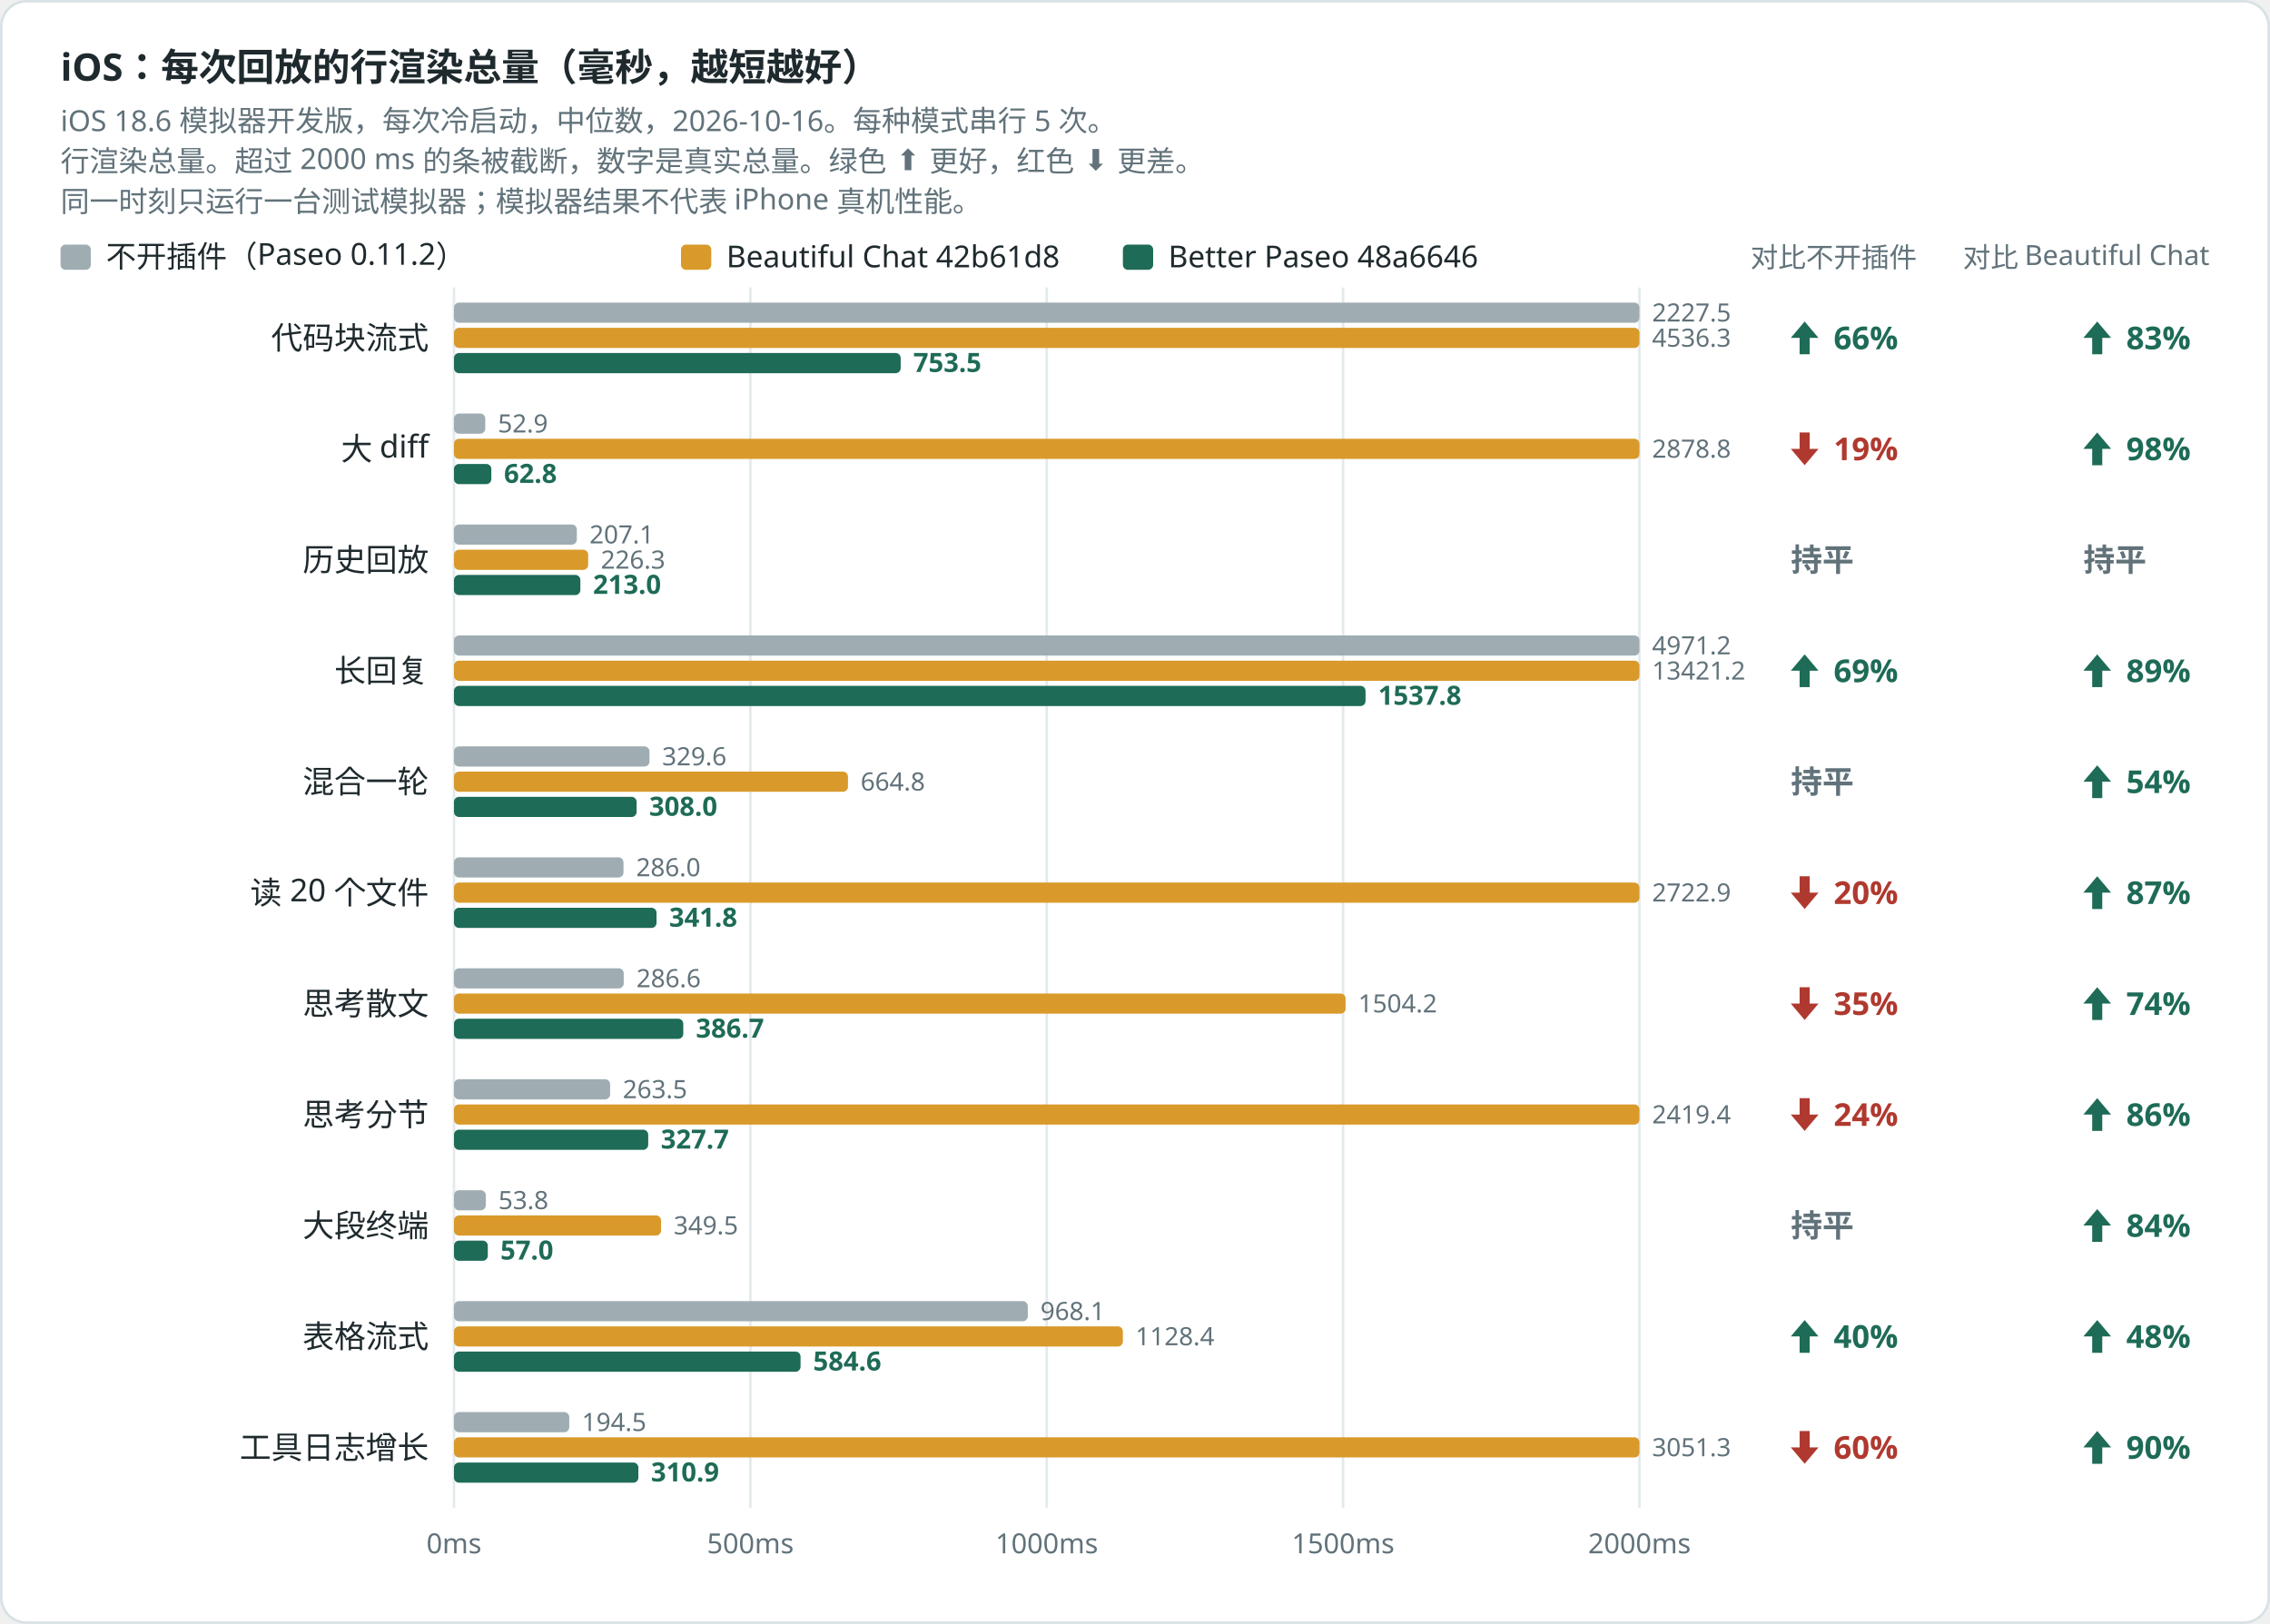
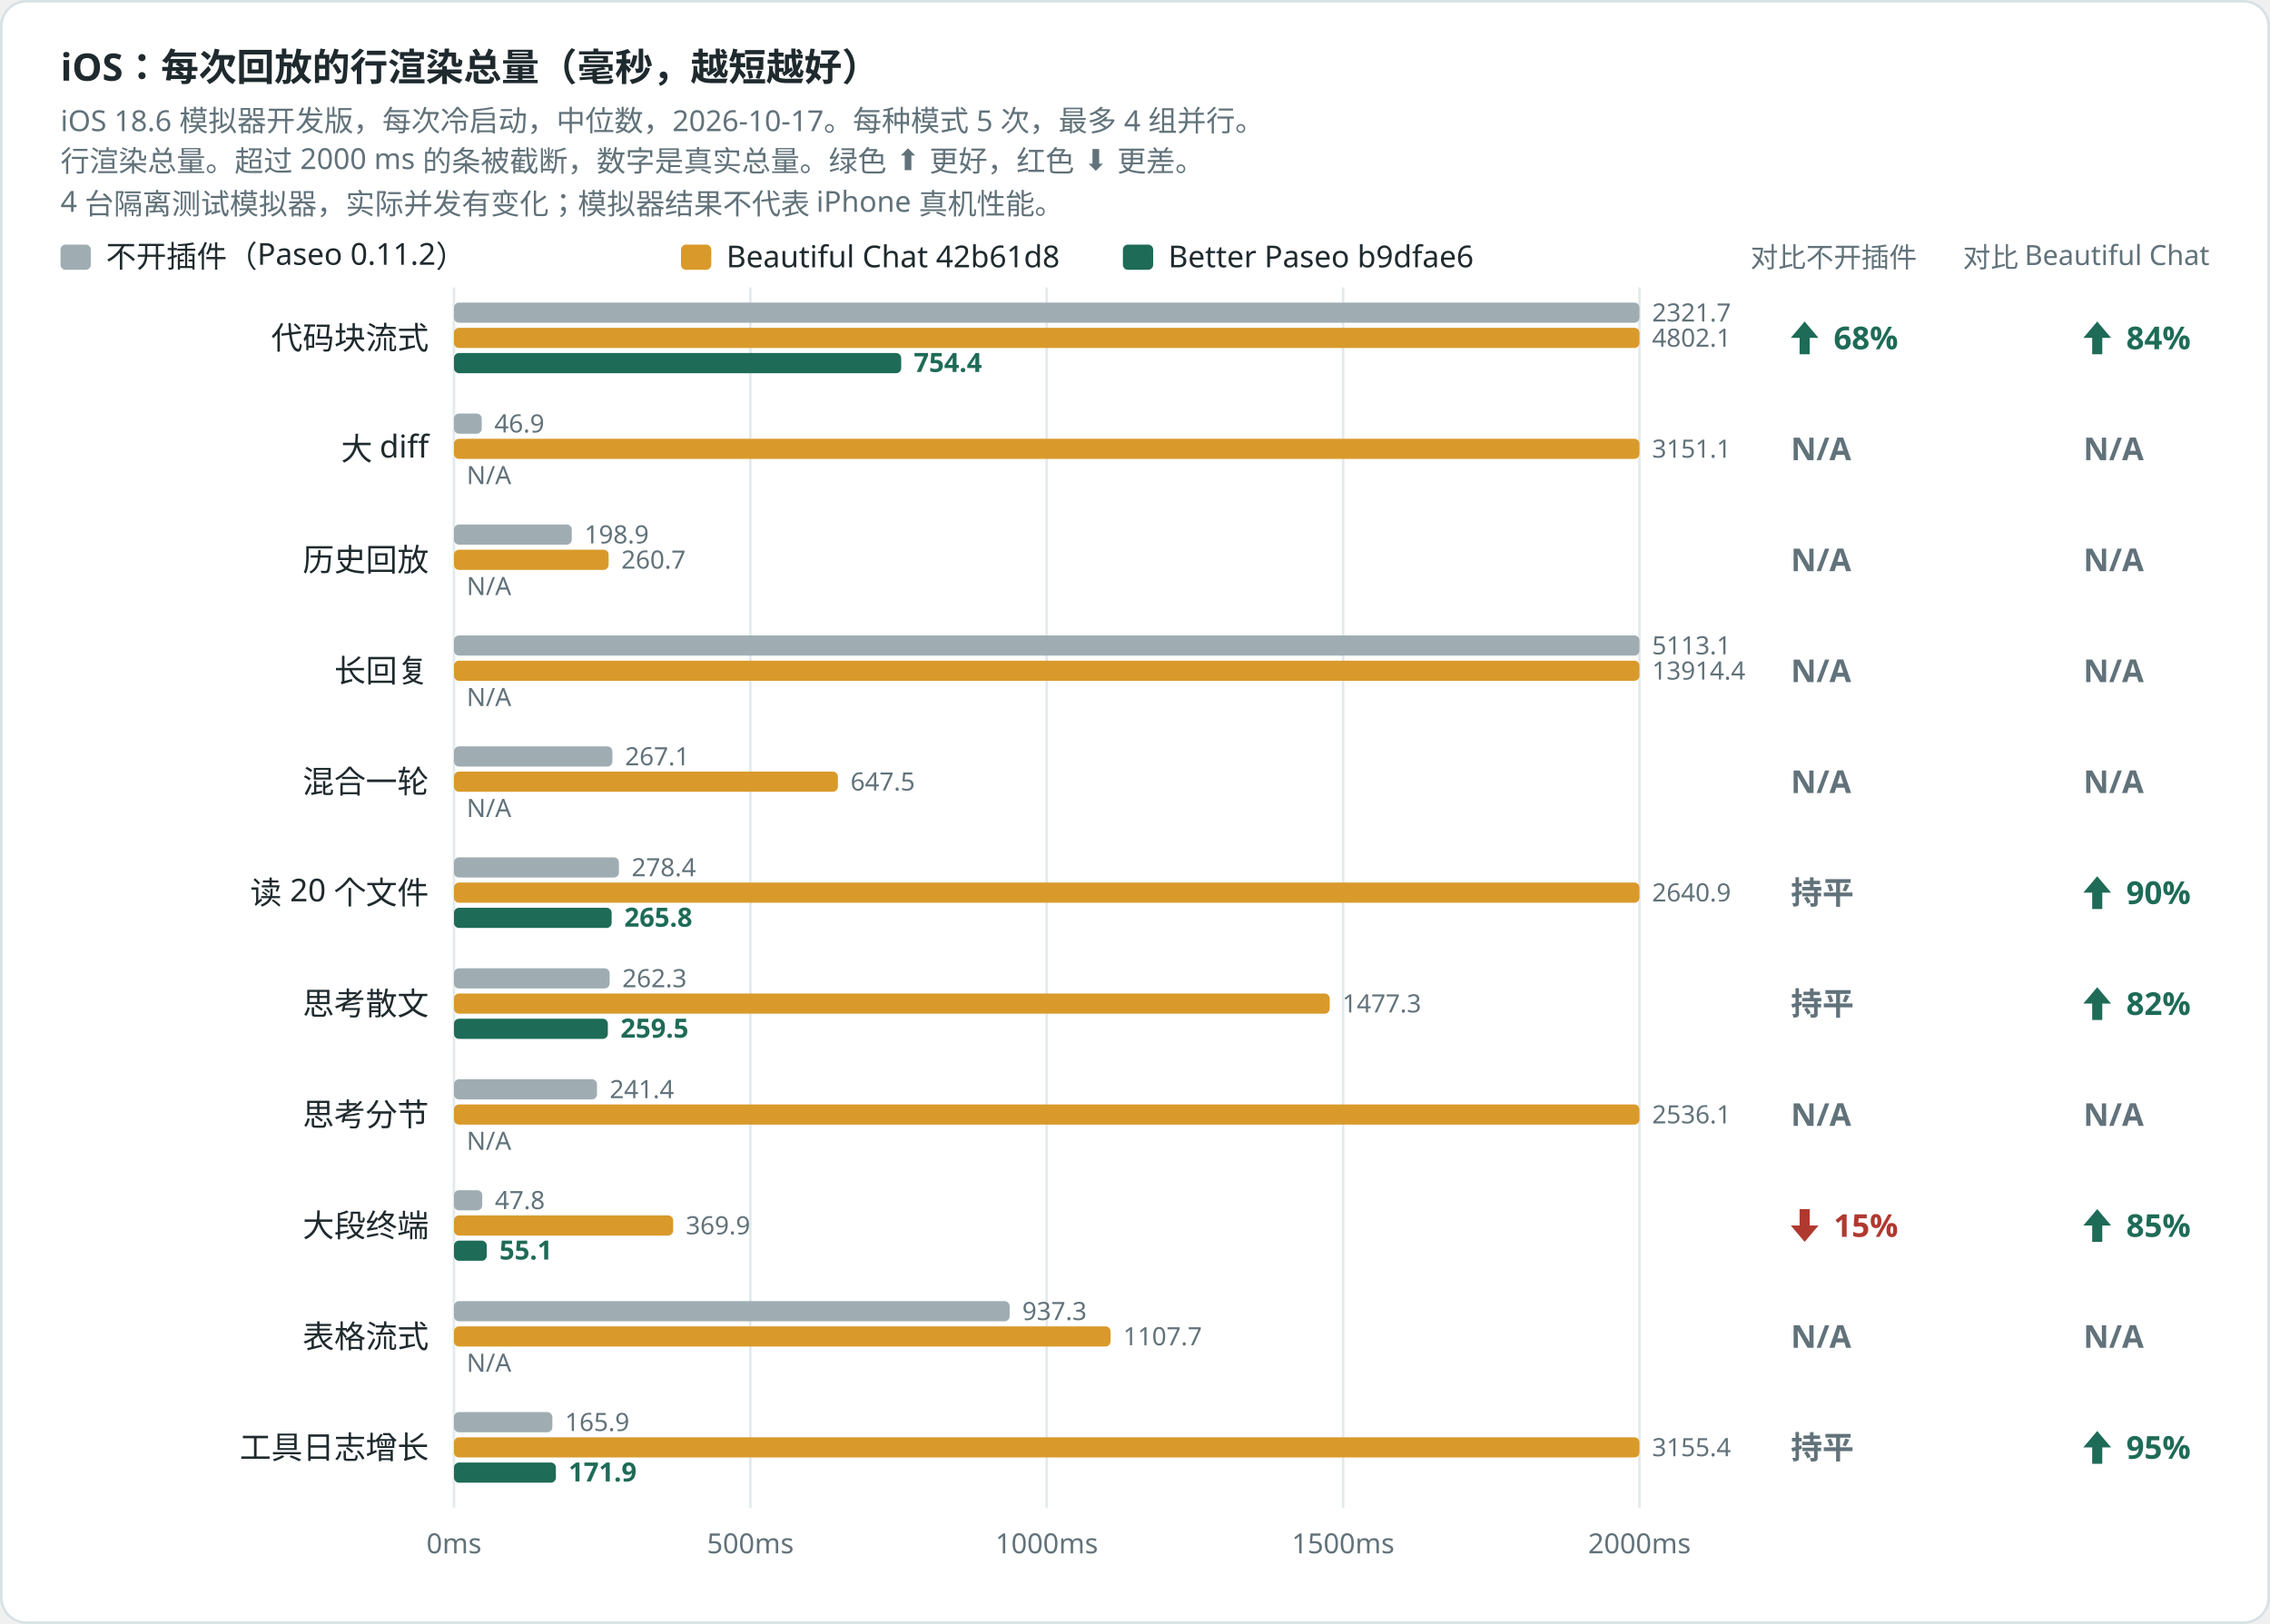
<svg xmlns="http://www.w3.org/2000/svg" viewBox="0 0 900 644" width="900" height="644" role="img">
  <rect x="0.5" y="0.5" width="899" height="643" rx="10" fill="#ffffff" stroke="#d8e1e5" />
  <text x="24.0" y="32.0" text-anchor="start" fill="#1f2a2e" font-size="15" font-weight="600" font-family="'PingFang SC', 'Hiragino Sans GB', 'Microsoft YaHei', 'Noto Sans SC', sans-serif">iOS：每次回放的行渲染总量（毫秒，越短越好）</text>
-   <text x="24.0" y="52.0" text-anchor="start" fill="#61727a" font-size="11.5" font-weight="400" font-family="'PingFang SC', 'Hiragino Sans GB', 'Microsoft YaHei', 'Noto Sans SC', sans-serif">iOS 18.6 模拟器开发版，每次冷启动，中位数，2026-10-16。每种模式串行 5 次。</text>
+   <text x="24.0" y="52.0" text-anchor="start" fill="#61727a" font-size="11.5" font-weight="400" font-family="'PingFang SC', 'Hiragino Sans GB', 'Microsoft YaHei', 'Noto Sans SC', sans-serif">iOS 18.6 模拟器开发版，每次冷启动，中位数，2026-10-17。每种模式 5 次，最多 4 组并行。</text>
  <text x="24.0" y="68.0" text-anchor="start" fill="#61727a" font-size="11.5" font-weight="400" font-family="'PingFang SC', 'Hiragino Sans GB', 'Microsoft YaHei', 'Noto Sans SC', sans-serif">行渲染总量。超过 2000 ms 的条被截断，数字是真实总量。绿色 ⬆ 更好，红色 ⬇ 更差。</text>
-   <text x="24.0" y="84.0" text-anchor="start" fill="#61727a" font-size="11.5" font-weight="400" font-family="'PingFang SC', 'Hiragino Sans GB', 'Microsoft YaHei', 'Noto Sans SC', sans-serif">同一时刻只运行一台测试模拟器；模拟器结果不代表 iPhone 真机性能。</text>
+   <text x="24.0" y="84.0" text-anchor="start" fill="#61727a" font-size="11.5" font-weight="400" font-family="'PingFang SC', 'Hiragino Sans GB', 'Microsoft YaHei', 'Noto Sans SC', sans-serif">4 台隔离测试模拟器，实际并发有变化；模拟器结果不代表 iPhone 真机性能。</text>
  <rect x="24.0" y="97.0" width="12.0" height="10" rx="2" fill="#9fadb3" />
  <text x="42.0" y="106.0" text-anchor="start" fill="#1f2a2e" font-size="12" font-weight="400" font-family="'PingFang SC', 'Hiragino Sans GB', 'Microsoft YaHei', 'Noto Sans SC', sans-serif">不开插件（Paseo 0.11.2）</text>
  <rect x="270.0" y="97.0" width="12.0" height="10" rx="2" fill="#d99a2b" />
  <text x="288.0" y="106.0" text-anchor="start" fill="#1f2a2e" font-size="12" font-weight="400" font-family="'PingFang SC', 'Hiragino Sans GB', 'Microsoft YaHei', 'Noto Sans SC', sans-serif">Beautiful Chat 42b61d8</text>
  <rect x="445.2" y="97.0" width="12.0" height="10" rx="2" fill="#1e6b57" />
-   <text x="463.2" y="106.0" text-anchor="start" fill="#1f2a2e" font-size="12" font-weight="400" font-family="'PingFang SC', 'Hiragino Sans GB', 'Microsoft YaHei', 'Noto Sans SC', sans-serif">Better Paseo 48a6646</text>
+   <text x="463.2" y="106.0" text-anchor="start" fill="#1f2a2e" font-size="12" font-weight="400" font-family="'PingFang SC', 'Hiragino Sans GB', 'Microsoft YaHei', 'Noto Sans SC', sans-serif">Better Paseo b9dfae6</text>
  <text x="760.0" y="106.0" text-anchor="end" fill="#61727a" font-size="11" font-weight="400" font-family="'PingFang SC', 'Hiragino Sans GB', 'Microsoft YaHei', 'Noto Sans SC', sans-serif">对比不开插件</text>
  <text x="876.0" y="106.0" text-anchor="end" fill="#61727a" font-size="11" font-weight="400" font-family="'PingFang SC', 'Hiragino Sans GB', 'Microsoft YaHei', 'Noto Sans SC', sans-serif">对比 Beautiful Chat</text>
  <line x1="180.0" y1="114" x2="180.0" y2="598" stroke="#e3eaed" stroke-width="1" />
  <text x="180.0" y="616.0" text-anchor="middle" fill="#61727a" font-size="11" font-weight="400" font-family="'PingFang SC', 'Hiragino Sans GB', 'Microsoft YaHei', 'Noto Sans SC', sans-serif">0ms</text>
  <line x1="297.5" y1="114" x2="297.5" y2="598" stroke="#e3eaed" stroke-width="1" />
  <text x="297.5" y="616.0" text-anchor="middle" fill="#61727a" font-size="11" font-weight="400" font-family="'PingFang SC', 'Hiragino Sans GB', 'Microsoft YaHei', 'Noto Sans SC', sans-serif">500ms</text>
  <line x1="415.0" y1="114" x2="415.0" y2="598" stroke="#e3eaed" stroke-width="1" />
  <text x="415.0" y="616.0" text-anchor="middle" fill="#61727a" font-size="11" font-weight="400" font-family="'PingFang SC', 'Hiragino Sans GB', 'Microsoft YaHei', 'Noto Sans SC', sans-serif">1000ms</text>
  <line x1="532.5" y1="114" x2="532.5" y2="598" stroke="#e3eaed" stroke-width="1" />
  <text x="532.5" y="616.0" text-anchor="middle" fill="#61727a" font-size="11" font-weight="400" font-family="'PingFang SC', 'Hiragino Sans GB', 'Microsoft YaHei', 'Noto Sans SC', sans-serif">1500ms</text>
  <line x1="650.0" y1="114" x2="650.0" y2="598" stroke="#e3eaed" stroke-width="1" />
  <text x="650.0" y="616.0" text-anchor="middle" fill="#61727a" font-size="11" font-weight="400" font-family="'PingFang SC', 'Hiragino Sans GB', 'Microsoft YaHei', 'Noto Sans SC', sans-serif">2000ms</text>
  <text x="170.0" y="138.5" text-anchor="end" fill="#1f2a2e" font-size="12.5" font-weight="400" font-family="'PingFang SC', 'Hiragino Sans GB', 'Microsoft YaHei', 'Noto Sans SC', sans-serif">代码块流式</text>
  <rect x="180.0" y="120.0" width="470.0" height="8" rx="2" fill="#9fadb3" />
-   <text x="655.0" y="127.5" text-anchor="start" fill="#61727a" font-size="10" font-weight="400" font-family="'PingFang SC', 'Hiragino Sans GB', 'Microsoft YaHei', 'Noto Sans SC', sans-serif">2227.5</text>
+   <text x="655.0" y="127.5" text-anchor="start" fill="#61727a" font-size="10" font-weight="400" font-family="'PingFang SC', 'Hiragino Sans GB', 'Microsoft YaHei', 'Noto Sans SC', sans-serif">2321.7</text>
  <rect x="180.0" y="130.0" width="470.0" height="8" rx="2" fill="#d99a2b" />
-   <text x="655.0" y="137.5" text-anchor="start" fill="#61727a" font-size="10" font-weight="400" font-family="'PingFang SC', 'Hiragino Sans GB', 'Microsoft YaHei', 'Noto Sans SC', sans-serif">4536.3</text>
-   <rect x="180.0" y="140.0" width="177.1" height="8" rx="2" fill="#1e6b57" />
-   <text x="362.1" y="147.5" text-anchor="start" fill="#1e6b57" font-size="10.5" font-weight="600" font-family="'PingFang SC', 'Hiragino Sans GB', 'Microsoft YaHei', 'Noto Sans SC', sans-serif">753.5</text>
+   <text x="655.0" y="137.5" text-anchor="start" fill="#61727a" font-size="10" font-weight="400" font-family="'PingFang SC', 'Hiragino Sans GB', 'Microsoft YaHei', 'Noto Sans SC', sans-serif">4802.1</text>
+   <rect x="180.0" y="140.0" width="177.3" height="8" rx="2" fill="#1e6b57" />
+   <text x="362.3" y="147.5" text-anchor="start" fill="#1e6b57" font-size="10.5" font-weight="600" font-family="'PingFang SC', 'Hiragino Sans GB', 'Microsoft YaHei', 'Noto Sans SC', sans-serif">754.4</text>
  <path fill="#1e6b57" d="M715.5,127.5 L721.0,134.0 L717.5,134.0 L717.5,140.5 L713.5,140.5 L713.5,134.0 L710.0,134.0 Z" />
-   <text x="727.0" y="138.5" text-anchor="start" fill="#1e6b57" font-size="12.5" font-weight="600" font-family="'PingFang SC', 'Hiragino Sans GB', 'Microsoft YaHei', 'Noto Sans SC', sans-serif">66%</text>
+   <text x="727.0" y="138.5" text-anchor="start" fill="#1e6b57" font-size="12.5" font-weight="600" font-family="'PingFang SC', 'Hiragino Sans GB', 'Microsoft YaHei', 'Noto Sans SC', sans-serif">68%</text>
  <path fill="#1e6b57" d="M831.5,127.5 L837.0,134.0 L833.5,134.0 L833.5,140.5 L829.5,140.5 L829.5,134.0 L826.0,134.0 Z" />
-   <text x="843.0" y="138.5" text-anchor="start" fill="#1e6b57" font-size="12.5" font-weight="600" font-family="'PingFang SC', 'Hiragino Sans GB', 'Microsoft YaHei', 'Noto Sans SC', sans-serif">83%</text>
+   <text x="843.0" y="138.5" text-anchor="start" fill="#1e6b57" font-size="12.5" font-weight="600" font-family="'PingFang SC', 'Hiragino Sans GB', 'Microsoft YaHei', 'Noto Sans SC', sans-serif">84%</text>
  <text x="170.0" y="182.5" text-anchor="end" fill="#1f2a2e" font-size="12.5" font-weight="400" font-family="'PingFang SC', 'Hiragino Sans GB', 'Microsoft YaHei', 'Noto Sans SC', sans-serif">大 diff</text>
-   <rect x="180.0" y="164.0" width="12.4" height="8" rx="2" fill="#9fadb3" />
-   <text x="197.4" y="171.5" text-anchor="start" fill="#61727a" font-size="10" font-weight="400" font-family="'PingFang SC', 'Hiragino Sans GB', 'Microsoft YaHei', 'Noto Sans SC', sans-serif">52.9</text>
+   <rect x="180.0" y="164.0" width="11.0" height="8" rx="2" fill="#9fadb3" />
+   <text x="196.0" y="171.5" text-anchor="start" fill="#61727a" font-size="10" font-weight="400" font-family="'PingFang SC', 'Hiragino Sans GB', 'Microsoft YaHei', 'Noto Sans SC', sans-serif">46.9</text>
  <rect x="180.0" y="174.0" width="470.0" height="8" rx="2" fill="#d99a2b" />
-   <text x="655.0" y="181.5" text-anchor="start" fill="#61727a" font-size="10" font-weight="400" font-family="'PingFang SC', 'Hiragino Sans GB', 'Microsoft YaHei', 'Noto Sans SC', sans-serif">2878.8</text>
-   <rect x="180.0" y="184.0" width="14.8" height="8" rx="2" fill="#1e6b57" />
-   <text x="199.8" y="191.5" text-anchor="start" fill="#1e6b57" font-size="10.5" font-weight="600" font-family="'PingFang SC', 'Hiragino Sans GB', 'Microsoft YaHei', 'Noto Sans SC', sans-serif">62.8</text>
-   <path fill="#b0392f" d="M715.5,184.5 L721.0,178.0 L717.5,178.0 L717.5,171.5 L713.5,171.5 L713.5,178.0 L710.0,178.0 Z" />
-   <text x="727.0" y="182.5" text-anchor="start" fill="#b0392f" font-size="12.5" font-weight="600" font-family="'PingFang SC', 'Hiragino Sans GB', 'Microsoft YaHei', 'Noto Sans SC', sans-serif">19%</text>
-   <path fill="#1e6b57" d="M831.5,171.5 L837.0,178.0 L833.5,178.0 L833.5,184.5 L829.5,184.5 L829.5,178.0 L826.0,178.0 Z" />
-   <text x="843.0" y="182.5" text-anchor="start" fill="#1e6b57" font-size="12.5" font-weight="600" font-family="'PingFang SC', 'Hiragino Sans GB', 'Microsoft YaHei', 'Noto Sans SC', sans-serif">98%</text>
+   <text x="655.0" y="181.5" text-anchor="start" fill="#61727a" font-size="10" font-weight="400" font-family="'PingFang SC', 'Hiragino Sans GB', 'Microsoft YaHei', 'Noto Sans SC', sans-serif">3151.1</text>
+   <text x="185.0" y="192.0" text-anchor="start" fill="#61727a" font-size="10" font-weight="400" font-family="'PingFang SC', 'Hiragino Sans GB', 'Microsoft YaHei', 'Noto Sans SC', sans-serif">N/A</text>
+   <text x="710.0" y="182.5" text-anchor="start" fill="#61727a" font-size="12.5" font-weight="600" font-family="'PingFang SC', 'Hiragino Sans GB', 'Microsoft YaHei', 'Noto Sans SC', sans-serif">N/A</text>
+   <text x="826.0" y="182.5" text-anchor="start" fill="#61727a" font-size="12.5" font-weight="600" font-family="'PingFang SC', 'Hiragino Sans GB', 'Microsoft YaHei', 'Noto Sans SC', sans-serif">N/A</text>
  <text x="170.0" y="226.5" text-anchor="end" fill="#1f2a2e" font-size="12.5" font-weight="400" font-family="'PingFang SC', 'Hiragino Sans GB', 'Microsoft YaHei', 'Noto Sans SC', sans-serif">历史回放</text>
-   <rect x="180.0" y="208.0" width="48.7" height="8" rx="2" fill="#9fadb3" />
-   <text x="233.7" y="215.5" text-anchor="start" fill="#61727a" font-size="10" font-weight="400" font-family="'PingFang SC', 'Hiragino Sans GB', 'Microsoft YaHei', 'Noto Sans SC', sans-serif">207.1</text>
-   <rect x="180.0" y="218.0" width="53.2" height="8" rx="2" fill="#d99a2b" />
-   <text x="238.2" y="225.5" text-anchor="start" fill="#61727a" font-size="10" font-weight="400" font-family="'PingFang SC', 'Hiragino Sans GB', 'Microsoft YaHei', 'Noto Sans SC', sans-serif">226.3</text>
-   <rect x="180.0" y="228.0" width="50.1" height="8" rx="2" fill="#1e6b57" />
-   <text x="235.1" y="235.5" text-anchor="start" fill="#1e6b57" font-size="10.5" font-weight="600" font-family="'PingFang SC', 'Hiragino Sans GB', 'Microsoft YaHei', 'Noto Sans SC', sans-serif">213.0</text>
-   <text x="710.0" y="226.5" text-anchor="start" fill="#61727a" font-size="12.5" font-weight="600" font-family="'PingFang SC', 'Hiragino Sans GB', 'Microsoft YaHei', 'Noto Sans SC', sans-serif">持平</text>
-   <text x="826.0" y="226.5" text-anchor="start" fill="#61727a" font-size="12.5" font-weight="600" font-family="'PingFang SC', 'Hiragino Sans GB', 'Microsoft YaHei', 'Noto Sans SC', sans-serif">持平</text>
+   <rect x="180.0" y="208.0" width="46.7" height="8" rx="2" fill="#9fadb3" />
+   <text x="231.7" y="215.5" text-anchor="start" fill="#61727a" font-size="10" font-weight="400" font-family="'PingFang SC', 'Hiragino Sans GB', 'Microsoft YaHei', 'Noto Sans SC', sans-serif">198.9</text>
+   <rect x="180.0" y="218.0" width="61.3" height="8" rx="2" fill="#d99a2b" />
+   <text x="246.3" y="225.5" text-anchor="start" fill="#61727a" font-size="10" font-weight="400" font-family="'PingFang SC', 'Hiragino Sans GB', 'Microsoft YaHei', 'Noto Sans SC', sans-serif">260.7</text>
+   <text x="185.0" y="236.0" text-anchor="start" fill="#61727a" font-size="10" font-weight="400" font-family="'PingFang SC', 'Hiragino Sans GB', 'Microsoft YaHei', 'Noto Sans SC', sans-serif">N/A</text>
+   <text x="710.0" y="226.5" text-anchor="start" fill="#61727a" font-size="12.5" font-weight="600" font-family="'PingFang SC', 'Hiragino Sans GB', 'Microsoft YaHei', 'Noto Sans SC', sans-serif">N/A</text>
+   <text x="826.0" y="226.5" text-anchor="start" fill="#61727a" font-size="12.5" font-weight="600" font-family="'PingFang SC', 'Hiragino Sans GB', 'Microsoft YaHei', 'Noto Sans SC', sans-serif">N/A</text>
  <text x="170.0" y="270.5" text-anchor="end" fill="#1f2a2e" font-size="12.5" font-weight="400" font-family="'PingFang SC', 'Hiragino Sans GB', 'Microsoft YaHei', 'Noto Sans SC', sans-serif">长回复</text>
  <rect x="180.0" y="252.0" width="470.0" height="8" rx="2" fill="#9fadb3" />
-   <text x="655.0" y="259.5" text-anchor="start" fill="#61727a" font-size="10" font-weight="400" font-family="'PingFang SC', 'Hiragino Sans GB', 'Microsoft YaHei', 'Noto Sans SC', sans-serif">4971.2</text>
+   <text x="655.0" y="259.5" text-anchor="start" fill="#61727a" font-size="10" font-weight="400" font-family="'PingFang SC', 'Hiragino Sans GB', 'Microsoft YaHei', 'Noto Sans SC', sans-serif">5113.1</text>
  <rect x="180.0" y="262.0" width="470.0" height="8" rx="2" fill="#d99a2b" />
-   <text x="655.0" y="269.5" text-anchor="start" fill="#61727a" font-size="10" font-weight="400" font-family="'PingFang SC', 'Hiragino Sans GB', 'Microsoft YaHei', 'Noto Sans SC', sans-serif">13421.2</text>
-   <rect x="180.0" y="272.0" width="361.4" height="8" rx="2" fill="#1e6b57" />
-   <text x="546.4" y="279.5" text-anchor="start" fill="#1e6b57" font-size="10.5" font-weight="600" font-family="'PingFang SC', 'Hiragino Sans GB', 'Microsoft YaHei', 'Noto Sans SC', sans-serif">1537.8</text>
-   <path fill="#1e6b57" d="M715.5,259.5 L721.0,266.0 L717.5,266.0 L717.5,272.5 L713.5,272.5 L713.5,266.0 L710.0,266.0 Z" />
-   <text x="727.0" y="270.5" text-anchor="start" fill="#1e6b57" font-size="12.5" font-weight="600" font-family="'PingFang SC', 'Hiragino Sans GB', 'Microsoft YaHei', 'Noto Sans SC', sans-serif">69%</text>
-   <path fill="#1e6b57" d="M831.5,259.5 L837.0,266.0 L833.5,266.0 L833.5,272.5 L829.5,272.5 L829.5,266.0 L826.0,266.0 Z" />
-   <text x="843.0" y="270.5" text-anchor="start" fill="#1e6b57" font-size="12.5" font-weight="600" font-family="'PingFang SC', 'Hiragino Sans GB', 'Microsoft YaHei', 'Noto Sans SC', sans-serif">89%</text>
+   <text x="655.0" y="269.5" text-anchor="start" fill="#61727a" font-size="10" font-weight="400" font-family="'PingFang SC', 'Hiragino Sans GB', 'Microsoft YaHei', 'Noto Sans SC', sans-serif">13914.4</text>
+   <text x="185.0" y="280.0" text-anchor="start" fill="#61727a" font-size="10" font-weight="400" font-family="'PingFang SC', 'Hiragino Sans GB', 'Microsoft YaHei', 'Noto Sans SC', sans-serif">N/A</text>
+   <text x="710.0" y="270.5" text-anchor="start" fill="#61727a" font-size="12.5" font-weight="600" font-family="'PingFang SC', 'Hiragino Sans GB', 'Microsoft YaHei', 'Noto Sans SC', sans-serif">N/A</text>
+   <text x="826.0" y="270.5" text-anchor="start" fill="#61727a" font-size="12.5" font-weight="600" font-family="'PingFang SC', 'Hiragino Sans GB', 'Microsoft YaHei', 'Noto Sans SC', sans-serif">N/A</text>
  <text x="170.0" y="314.5" text-anchor="end" fill="#1f2a2e" font-size="12.5" font-weight="400" font-family="'PingFang SC', 'Hiragino Sans GB', 'Microsoft YaHei', 'Noto Sans SC', sans-serif">混合一轮</text>
-   <rect x="180.0" y="296.0" width="77.5" height="8" rx="2" fill="#9fadb3" />
-   <text x="262.5" y="303.5" text-anchor="start" fill="#61727a" font-size="10" font-weight="400" font-family="'PingFang SC', 'Hiragino Sans GB', 'Microsoft YaHei', 'Noto Sans SC', sans-serif">329.6</text>
-   <rect x="180.0" y="306.0" width="156.2" height="8" rx="2" fill="#d99a2b" />
-   <text x="341.2" y="313.5" text-anchor="start" fill="#61727a" font-size="10" font-weight="400" font-family="'PingFang SC', 'Hiragino Sans GB', 'Microsoft YaHei', 'Noto Sans SC', sans-serif">664.8</text>
-   <rect x="180.0" y="316.0" width="72.4" height="8" rx="2" fill="#1e6b57" />
-   <text x="257.4" y="323.5" text-anchor="start" fill="#1e6b57" font-size="10.5" font-weight="600" font-family="'PingFang SC', 'Hiragino Sans GB', 'Microsoft YaHei', 'Noto Sans SC', sans-serif">308.0</text>
-   <text x="710.0" y="314.5" text-anchor="start" fill="#61727a" font-size="12.5" font-weight="600" font-family="'PingFang SC', 'Hiragino Sans GB', 'Microsoft YaHei', 'Noto Sans SC', sans-serif">持平</text>
-   <path fill="#1e6b57" d="M831.5,303.5 L837.0,310.0 L833.5,310.0 L833.5,316.5 L829.5,316.5 L829.5,310.0 L826.0,310.0 Z" />
-   <text x="843.0" y="314.5" text-anchor="start" fill="#1e6b57" font-size="12.5" font-weight="600" font-family="'PingFang SC', 'Hiragino Sans GB', 'Microsoft YaHei', 'Noto Sans SC', sans-serif">54%</text>
+   <rect x="180.0" y="296.0" width="62.8" height="8" rx="2" fill="#9fadb3" />
+   <text x="247.8" y="303.5" text-anchor="start" fill="#61727a" font-size="10" font-weight="400" font-family="'PingFang SC', 'Hiragino Sans GB', 'Microsoft YaHei', 'Noto Sans SC', sans-serif">267.1</text>
+   <rect x="180.0" y="306.0" width="152.2" height="8" rx="2" fill="#d99a2b" />
+   <text x="337.2" y="313.5" text-anchor="start" fill="#61727a" font-size="10" font-weight="400" font-family="'PingFang SC', 'Hiragino Sans GB', 'Microsoft YaHei', 'Noto Sans SC', sans-serif">647.5</text>
+   <text x="185.0" y="324.0" text-anchor="start" fill="#61727a" font-size="10" font-weight="400" font-family="'PingFang SC', 'Hiragino Sans GB', 'Microsoft YaHei', 'Noto Sans SC', sans-serif">N/A</text>
+   <text x="710.0" y="314.5" text-anchor="start" fill="#61727a" font-size="12.5" font-weight="600" font-family="'PingFang SC', 'Hiragino Sans GB', 'Microsoft YaHei', 'Noto Sans SC', sans-serif">N/A</text>
+   <text x="826.0" y="314.5" text-anchor="start" fill="#61727a" font-size="12.5" font-weight="600" font-family="'PingFang SC', 'Hiragino Sans GB', 'Microsoft YaHei', 'Noto Sans SC', sans-serif">N/A</text>
  <text x="170.0" y="358.5" text-anchor="end" fill="#1f2a2e" font-size="12.5" font-weight="400" font-family="'PingFang SC', 'Hiragino Sans GB', 'Microsoft YaHei', 'Noto Sans SC', sans-serif">读 20 个文件</text>
-   <rect x="180.0" y="340.0" width="67.2" height="8" rx="2" fill="#9fadb3" />
-   <text x="252.2" y="347.5" text-anchor="start" fill="#61727a" font-size="10" font-weight="400" font-family="'PingFang SC', 'Hiragino Sans GB', 'Microsoft YaHei', 'Noto Sans SC', sans-serif">286.0</text>
+   <rect x="180.0" y="340.0" width="65.4" height="8" rx="2" fill="#9fadb3" />
+   <text x="250.4" y="347.5" text-anchor="start" fill="#61727a" font-size="10" font-weight="400" font-family="'PingFang SC', 'Hiragino Sans GB', 'Microsoft YaHei', 'Noto Sans SC', sans-serif">278.4</text>
  <rect x="180.0" y="350.0" width="470.0" height="8" rx="2" fill="#d99a2b" />
-   <text x="655.0" y="357.5" text-anchor="start" fill="#61727a" font-size="10" font-weight="400" font-family="'PingFang SC', 'Hiragino Sans GB', 'Microsoft YaHei', 'Noto Sans SC', sans-serif">2722.9</text>
-   <rect x="180.0" y="360.0" width="80.3" height="8" rx="2" fill="#1e6b57" />
-   <text x="265.3" y="367.5" text-anchor="start" fill="#1e6b57" font-size="10.5" font-weight="600" font-family="'PingFang SC', 'Hiragino Sans GB', 'Microsoft YaHei', 'Noto Sans SC', sans-serif">341.8</text>
-   <path fill="#b0392f" d="M715.5,360.5 L721.0,354.0 L717.5,354.0 L717.5,347.5 L713.5,347.5 L713.5,354.0 L710.0,354.0 Z" />
-   <text x="727.0" y="358.5" text-anchor="start" fill="#b0392f" font-size="12.5" font-weight="600" font-family="'PingFang SC', 'Hiragino Sans GB', 'Microsoft YaHei', 'Noto Sans SC', sans-serif">20%</text>
+   <text x="655.0" y="357.5" text-anchor="start" fill="#61727a" font-size="10" font-weight="400" font-family="'PingFang SC', 'Hiragino Sans GB', 'Microsoft YaHei', 'Noto Sans SC', sans-serif">2640.9</text>
+   <rect x="180.0" y="360.0" width="62.5" height="8" rx="2" fill="#1e6b57" />
+   <text x="247.5" y="367.5" text-anchor="start" fill="#1e6b57" font-size="10.5" font-weight="600" font-family="'PingFang SC', 'Hiragino Sans GB', 'Microsoft YaHei', 'Noto Sans SC', sans-serif">265.8</text>
+   <text x="710.0" y="358.5" text-anchor="start" fill="#61727a" font-size="12.5" font-weight="600" font-family="'PingFang SC', 'Hiragino Sans GB', 'Microsoft YaHei', 'Noto Sans SC', sans-serif">持平</text>
  <path fill="#1e6b57" d="M831.5,347.5 L837.0,354.0 L833.5,354.0 L833.5,360.5 L829.5,360.5 L829.5,354.0 L826.0,354.0 Z" />
-   <text x="843.0" y="358.5" text-anchor="start" fill="#1e6b57" font-size="12.5" font-weight="600" font-family="'PingFang SC', 'Hiragino Sans GB', 'Microsoft YaHei', 'Noto Sans SC', sans-serif">87%</text>
+   <text x="843.0" y="358.5" text-anchor="start" fill="#1e6b57" font-size="12.5" font-weight="600" font-family="'PingFang SC', 'Hiragino Sans GB', 'Microsoft YaHei', 'Noto Sans SC', sans-serif">90%</text>
  <text x="170.0" y="402.5" text-anchor="end" fill="#1f2a2e" font-size="12.5" font-weight="400" font-family="'PingFang SC', 'Hiragino Sans GB', 'Microsoft YaHei', 'Noto Sans SC', sans-serif">思考散文</text>
-   <rect x="180.0" y="384.0" width="67.3" height="8" rx="2" fill="#9fadb3" />
-   <text x="252.3" y="391.5" text-anchor="start" fill="#61727a" font-size="10" font-weight="400" font-family="'PingFang SC', 'Hiragino Sans GB', 'Microsoft YaHei', 'Noto Sans SC', sans-serif">286.6</text>
-   <rect x="180.0" y="394.0" width="353.5" height="8" rx="2" fill="#d99a2b" />
-   <text x="538.5" y="401.5" text-anchor="start" fill="#61727a" font-size="10" font-weight="400" font-family="'PingFang SC', 'Hiragino Sans GB', 'Microsoft YaHei', 'Noto Sans SC', sans-serif">1504.2</text>
-   <rect x="180.0" y="404.0" width="90.9" height="8" rx="2" fill="#1e6b57" />
-   <text x="275.9" y="411.5" text-anchor="start" fill="#1e6b57" font-size="10.5" font-weight="600" font-family="'PingFang SC', 'Hiragino Sans GB', 'Microsoft YaHei', 'Noto Sans SC', sans-serif">386.7</text>
-   <path fill="#b0392f" d="M715.5,404.5 L721.0,398.0 L717.5,398.0 L717.5,391.5 L713.5,391.5 L713.5,398.0 L710.0,398.0 Z" />
-   <text x="727.0" y="402.5" text-anchor="start" fill="#b0392f" font-size="12.5" font-weight="600" font-family="'PingFang SC', 'Hiragino Sans GB', 'Microsoft YaHei', 'Noto Sans SC', sans-serif">35%</text>
+   <rect x="180.0" y="384.0" width="61.7" height="8" rx="2" fill="#9fadb3" />
+   <text x="246.7" y="391.5" text-anchor="start" fill="#61727a" font-size="10" font-weight="400" font-family="'PingFang SC', 'Hiragino Sans GB', 'Microsoft YaHei', 'Noto Sans SC', sans-serif">262.3</text>
+   <rect x="180.0" y="394.0" width="347.2" height="8" rx="2" fill="#d99a2b" />
+   <text x="532.2" y="401.5" text-anchor="start" fill="#61727a" font-size="10" font-weight="400" font-family="'PingFang SC', 'Hiragino Sans GB', 'Microsoft YaHei', 'Noto Sans SC', sans-serif">1477.3</text>
+   <rect x="180.0" y="404.0" width="61.0" height="8" rx="2" fill="#1e6b57" />
+   <text x="246.0" y="411.5" text-anchor="start" fill="#1e6b57" font-size="10.5" font-weight="600" font-family="'PingFang SC', 'Hiragino Sans GB', 'Microsoft YaHei', 'Noto Sans SC', sans-serif">259.5</text>
+   <text x="710.0" y="402.5" text-anchor="start" fill="#61727a" font-size="12.5" font-weight="600" font-family="'PingFang SC', 'Hiragino Sans GB', 'Microsoft YaHei', 'Noto Sans SC', sans-serif">持平</text>
  <path fill="#1e6b57" d="M831.5,391.5 L837.0,398.0 L833.5,398.0 L833.5,404.5 L829.5,404.5 L829.5,398.0 L826.0,398.0 Z" />
-   <text x="843.0" y="402.5" text-anchor="start" fill="#1e6b57" font-size="12.5" font-weight="600" font-family="'PingFang SC', 'Hiragino Sans GB', 'Microsoft YaHei', 'Noto Sans SC', sans-serif">74%</text>
+   <text x="843.0" y="402.5" text-anchor="start" fill="#1e6b57" font-size="12.5" font-weight="600" font-family="'PingFang SC', 'Hiragino Sans GB', 'Microsoft YaHei', 'Noto Sans SC', sans-serif">82%</text>
  <text x="170.0" y="446.5" text-anchor="end" fill="#1f2a2e" font-size="12.5" font-weight="400" font-family="'PingFang SC', 'Hiragino Sans GB', 'Microsoft YaHei', 'Noto Sans SC', sans-serif">思考分节</text>
-   <rect x="180.0" y="428.0" width="61.9" height="8" rx="2" fill="#9fadb3" />
-   <text x="246.9" y="435.5" text-anchor="start" fill="#61727a" font-size="10" font-weight="400" font-family="'PingFang SC', 'Hiragino Sans GB', 'Microsoft YaHei', 'Noto Sans SC', sans-serif">263.5</text>
+   <rect x="180.0" y="428.0" width="56.7" height="8" rx="2" fill="#9fadb3" />
+   <text x="241.7" y="435.5" text-anchor="start" fill="#61727a" font-size="10" font-weight="400" font-family="'PingFang SC', 'Hiragino Sans GB', 'Microsoft YaHei', 'Noto Sans SC', sans-serif">241.4</text>
  <rect x="180.0" y="438.0" width="470.0" height="8" rx="2" fill="#d99a2b" />
-   <text x="655.0" y="445.5" text-anchor="start" fill="#61727a" font-size="10" font-weight="400" font-family="'PingFang SC', 'Hiragino Sans GB', 'Microsoft YaHei', 'Noto Sans SC', sans-serif">2419.4</text>
-   <rect x="180.0" y="448.0" width="77.0" height="8" rx="2" fill="#1e6b57" />
-   <text x="262.0" y="455.5" text-anchor="start" fill="#1e6b57" font-size="10.5" font-weight="600" font-family="'PingFang SC', 'Hiragino Sans GB', 'Microsoft YaHei', 'Noto Sans SC', sans-serif">327.7</text>
-   <path fill="#b0392f" d="M715.5,448.5 L721.0,442.0 L717.5,442.0 L717.5,435.5 L713.5,435.5 L713.5,442.0 L710.0,442.0 Z" />
-   <text x="727.0" y="446.5" text-anchor="start" fill="#b0392f" font-size="12.5" font-weight="600" font-family="'PingFang SC', 'Hiragino Sans GB', 'Microsoft YaHei', 'Noto Sans SC', sans-serif">24%</text>
-   <path fill="#1e6b57" d="M831.5,435.5 L837.0,442.0 L833.5,442.0 L833.5,448.5 L829.5,448.5 L829.5,442.0 L826.0,442.0 Z" />
-   <text x="843.0" y="446.5" text-anchor="start" fill="#1e6b57" font-size="12.5" font-weight="600" font-family="'PingFang SC', 'Hiragino Sans GB', 'Microsoft YaHei', 'Noto Sans SC', sans-serif">86%</text>
+   <text x="655.0" y="445.5" text-anchor="start" fill="#61727a" font-size="10" font-weight="400" font-family="'PingFang SC', 'Hiragino Sans GB', 'Microsoft YaHei', 'Noto Sans SC', sans-serif">2536.1</text>
+   <text x="185.0" y="456.0" text-anchor="start" fill="#61727a" font-size="10" font-weight="400" font-family="'PingFang SC', 'Hiragino Sans GB', 'Microsoft YaHei', 'Noto Sans SC', sans-serif">N/A</text>
+   <text x="710.0" y="446.5" text-anchor="start" fill="#61727a" font-size="12.5" font-weight="600" font-family="'PingFang SC', 'Hiragino Sans GB', 'Microsoft YaHei', 'Noto Sans SC', sans-serif">N/A</text>
+   <text x="826.0" y="446.5" text-anchor="start" fill="#61727a" font-size="12.5" font-weight="600" font-family="'PingFang SC', 'Hiragino Sans GB', 'Microsoft YaHei', 'Noto Sans SC', sans-serif">N/A</text>
  <text x="170.0" y="490.5" text-anchor="end" fill="#1f2a2e" font-size="12.5" font-weight="400" font-family="'PingFang SC', 'Hiragino Sans GB', 'Microsoft YaHei', 'Noto Sans SC', sans-serif">大段终端</text>
-   <rect x="180.0" y="472.0" width="12.6" height="8" rx="2" fill="#9fadb3" />
-   <text x="197.6" y="479.5" text-anchor="start" fill="#61727a" font-size="10" font-weight="400" font-family="'PingFang SC', 'Hiragino Sans GB', 'Microsoft YaHei', 'Noto Sans SC', sans-serif">53.8</text>
-   <rect x="180.0" y="482.0" width="82.1" height="8" rx="2" fill="#d99a2b" />
-   <text x="267.1" y="489.5" text-anchor="start" fill="#61727a" font-size="10" font-weight="400" font-family="'PingFang SC', 'Hiragino Sans GB', 'Microsoft YaHei', 'Noto Sans SC', sans-serif">349.5</text>
-   <rect x="180.0" y="492.0" width="13.4" height="8" rx="2" fill="#1e6b57" />
-   <text x="198.4" y="499.5" text-anchor="start" fill="#1e6b57" font-size="10.5" font-weight="600" font-family="'PingFang SC', 'Hiragino Sans GB', 'Microsoft YaHei', 'Noto Sans SC', sans-serif">57.0</text>
-   <text x="710.0" y="490.5" text-anchor="start" fill="#61727a" font-size="12.5" font-weight="600" font-family="'PingFang SC', 'Hiragino Sans GB', 'Microsoft YaHei', 'Noto Sans SC', sans-serif">持平</text>
+   <rect x="180.0" y="472.0" width="11.2" height="8" rx="2" fill="#9fadb3" />
+   <text x="196.2" y="479.5" text-anchor="start" fill="#61727a" font-size="10" font-weight="400" font-family="'PingFang SC', 'Hiragino Sans GB', 'Microsoft YaHei', 'Noto Sans SC', sans-serif">47.8</text>
+   <rect x="180.0" y="482.0" width="86.9" height="8" rx="2" fill="#d99a2b" />
+   <text x="271.9" y="489.5" text-anchor="start" fill="#61727a" font-size="10" font-weight="400" font-family="'PingFang SC', 'Hiragino Sans GB', 'Microsoft YaHei', 'Noto Sans SC', sans-serif">369.9</text>
+   <rect x="180.0" y="492.0" width="13.0" height="8" rx="2" fill="#1e6b57" />
+   <text x="198.0" y="499.5" text-anchor="start" fill="#1e6b57" font-size="10.5" font-weight="600" font-family="'PingFang SC', 'Hiragino Sans GB', 'Microsoft YaHei', 'Noto Sans SC', sans-serif">55.1</text>
+   <path fill="#b0392f" d="M715.5,492.5 L721.0,486.0 L717.5,486.0 L717.5,479.5 L713.5,479.5 L713.5,486.0 L710.0,486.0 Z" />
+   <text x="727.0" y="490.5" text-anchor="start" fill="#b0392f" font-size="12.5" font-weight="600" font-family="'PingFang SC', 'Hiragino Sans GB', 'Microsoft YaHei', 'Noto Sans SC', sans-serif">15%</text>
  <path fill="#1e6b57" d="M831.5,479.5 L837.0,486.0 L833.5,486.0 L833.5,492.5 L829.5,492.5 L829.5,486.0 L826.0,486.0 Z" />
-   <text x="843.0" y="490.5" text-anchor="start" fill="#1e6b57" font-size="12.5" font-weight="600" font-family="'PingFang SC', 'Hiragino Sans GB', 'Microsoft YaHei', 'Noto Sans SC', sans-serif">84%</text>
+   <text x="843.0" y="490.5" text-anchor="start" fill="#1e6b57" font-size="12.5" font-weight="600" font-family="'PingFang SC', 'Hiragino Sans GB', 'Microsoft YaHei', 'Noto Sans SC', sans-serif">85%</text>
  <text x="170.0" y="534.5" text-anchor="end" fill="#1f2a2e" font-size="12.5" font-weight="400" font-family="'PingFang SC', 'Hiragino Sans GB', 'Microsoft YaHei', 'Noto Sans SC', sans-serif">表格流式</text>
-   <rect x="180.0" y="516.0" width="227.5" height="8" rx="2" fill="#9fadb3" />
-   <text x="412.5" y="523.5" text-anchor="start" fill="#61727a" font-size="10" font-weight="400" font-family="'PingFang SC', 'Hiragino Sans GB', 'Microsoft YaHei', 'Noto Sans SC', sans-serif">968.1</text>
-   <rect x="180.0" y="526.0" width="265.2" height="8" rx="2" fill="#d99a2b" />
-   <text x="450.2" y="533.5" text-anchor="start" fill="#61727a" font-size="10" font-weight="400" font-family="'PingFang SC', 'Hiragino Sans GB', 'Microsoft YaHei', 'Noto Sans SC', sans-serif">1128.4</text>
-   <rect x="180.0" y="536.0" width="137.4" height="8" rx="2" fill="#1e6b57" />
-   <text x="322.4" y="543.5" text-anchor="start" fill="#1e6b57" font-size="10.5" font-weight="600" font-family="'PingFang SC', 'Hiragino Sans GB', 'Microsoft YaHei', 'Noto Sans SC', sans-serif">584.6</text>
-   <path fill="#1e6b57" d="M715.5,523.5 L721.0,530.0 L717.5,530.0 L717.5,536.5 L713.5,536.5 L713.5,530.0 L710.0,530.0 Z" />
-   <text x="727.0" y="534.5" text-anchor="start" fill="#1e6b57" font-size="12.5" font-weight="600" font-family="'PingFang SC', 'Hiragino Sans GB', 'Microsoft YaHei', 'Noto Sans SC', sans-serif">40%</text>
-   <path fill="#1e6b57" d="M831.5,523.5 L837.0,530.0 L833.5,530.0 L833.5,536.5 L829.5,536.5 L829.5,530.0 L826.0,530.0 Z" />
-   <text x="843.0" y="534.5" text-anchor="start" fill="#1e6b57" font-size="12.5" font-weight="600" font-family="'PingFang SC', 'Hiragino Sans GB', 'Microsoft YaHei', 'Noto Sans SC', sans-serif">48%</text>
+   <rect x="180.0" y="516.0" width="220.3" height="8" rx="2" fill="#9fadb3" />
+   <text x="405.3" y="523.5" text-anchor="start" fill="#61727a" font-size="10" font-weight="400" font-family="'PingFang SC', 'Hiragino Sans GB', 'Microsoft YaHei', 'Noto Sans SC', sans-serif">937.3</text>
+   <rect x="180.0" y="526.0" width="260.3" height="8" rx="2" fill="#d99a2b" />
+   <text x="445.3" y="533.5" text-anchor="start" fill="#61727a" font-size="10" font-weight="400" font-family="'PingFang SC', 'Hiragino Sans GB', 'Microsoft YaHei', 'Noto Sans SC', sans-serif">1107.7</text>
+   <text x="185.0" y="544.0" text-anchor="start" fill="#61727a" font-size="10" font-weight="400" font-family="'PingFang SC', 'Hiragino Sans GB', 'Microsoft YaHei', 'Noto Sans SC', sans-serif">N/A</text>
+   <text x="710.0" y="534.5" text-anchor="start" fill="#61727a" font-size="12.5" font-weight="600" font-family="'PingFang SC', 'Hiragino Sans GB', 'Microsoft YaHei', 'Noto Sans SC', sans-serif">N/A</text>
+   <text x="826.0" y="534.5" text-anchor="start" fill="#61727a" font-size="12.5" font-weight="600" font-family="'PingFang SC', 'Hiragino Sans GB', 'Microsoft YaHei', 'Noto Sans SC', sans-serif">N/A</text>
  <text x="170.0" y="578.5" text-anchor="end" fill="#1f2a2e" font-size="12.5" font-weight="400" font-family="'PingFang SC', 'Hiragino Sans GB', 'Microsoft YaHei', 'Noto Sans SC', sans-serif">工具日志增长</text>
-   <rect x="180.0" y="560.0" width="45.7" height="8" rx="2" fill="#9fadb3" />
-   <text x="230.7" y="567.5" text-anchor="start" fill="#61727a" font-size="10" font-weight="400" font-family="'PingFang SC', 'Hiragino Sans GB', 'Microsoft YaHei', 'Noto Sans SC', sans-serif">194.5</text>
+   <rect x="180.0" y="560.0" width="39.0" height="8" rx="2" fill="#9fadb3" />
+   <text x="224.0" y="567.5" text-anchor="start" fill="#61727a" font-size="10" font-weight="400" font-family="'PingFang SC', 'Hiragino Sans GB', 'Microsoft YaHei', 'Noto Sans SC', sans-serif">165.9</text>
  <rect x="180.0" y="570.0" width="470.0" height="8" rx="2" fill="#d99a2b" />
-   <text x="655.0" y="577.5" text-anchor="start" fill="#61727a" font-size="10" font-weight="400" font-family="'PingFang SC', 'Hiragino Sans GB', 'Microsoft YaHei', 'Noto Sans SC', sans-serif">3051.3</text>
-   <rect x="180.0" y="580.0" width="73.1" height="8" rx="2" fill="#1e6b57" />
-   <text x="258.1" y="587.5" text-anchor="start" fill="#1e6b57" font-size="10.5" font-weight="600" font-family="'PingFang SC', 'Hiragino Sans GB', 'Microsoft YaHei', 'Noto Sans SC', sans-serif">310.9</text>
-   <path fill="#b0392f" d="M715.5,580.5 L721.0,574.0 L717.5,574.0 L717.5,567.5 L713.5,567.5 L713.5,574.0 L710.0,574.0 Z" />
-   <text x="727.0" y="578.5" text-anchor="start" fill="#b0392f" font-size="12.5" font-weight="600" font-family="'PingFang SC', 'Hiragino Sans GB', 'Microsoft YaHei', 'Noto Sans SC', sans-serif">60%</text>
+   <text x="655.0" y="577.5" text-anchor="start" fill="#61727a" font-size="10" font-weight="400" font-family="'PingFang SC', 'Hiragino Sans GB', 'Microsoft YaHei', 'Noto Sans SC', sans-serif">3155.4</text>
+   <rect x="180.0" y="580.0" width="40.4" height="8" rx="2" fill="#1e6b57" />
+   <text x="225.4" y="587.5" text-anchor="start" fill="#1e6b57" font-size="10.5" font-weight="600" font-family="'PingFang SC', 'Hiragino Sans GB', 'Microsoft YaHei', 'Noto Sans SC', sans-serif">171.9</text>
+   <text x="710.0" y="578.5" text-anchor="start" fill="#61727a" font-size="12.5" font-weight="600" font-family="'PingFang SC', 'Hiragino Sans GB', 'Microsoft YaHei', 'Noto Sans SC', sans-serif">持平</text>
  <path fill="#1e6b57" d="M831.5,567.5 L837.0,574.0 L833.5,574.0 L833.5,580.5 L829.5,580.5 L829.5,574.0 L826.0,574.0 Z" />
-   <text x="843.0" y="578.5" text-anchor="start" fill="#1e6b57" font-size="12.5" font-weight="600" font-family="'PingFang SC', 'Hiragino Sans GB', 'Microsoft YaHei', 'Noto Sans SC', sans-serif">90%</text>
+   <text x="843.0" y="578.5" text-anchor="start" fill="#1e6b57" font-size="12.5" font-weight="600" font-family="'PingFang SC', 'Hiragino Sans GB', 'Microsoft YaHei', 'Noto Sans SC', sans-serif">95%</text>
</svg>
